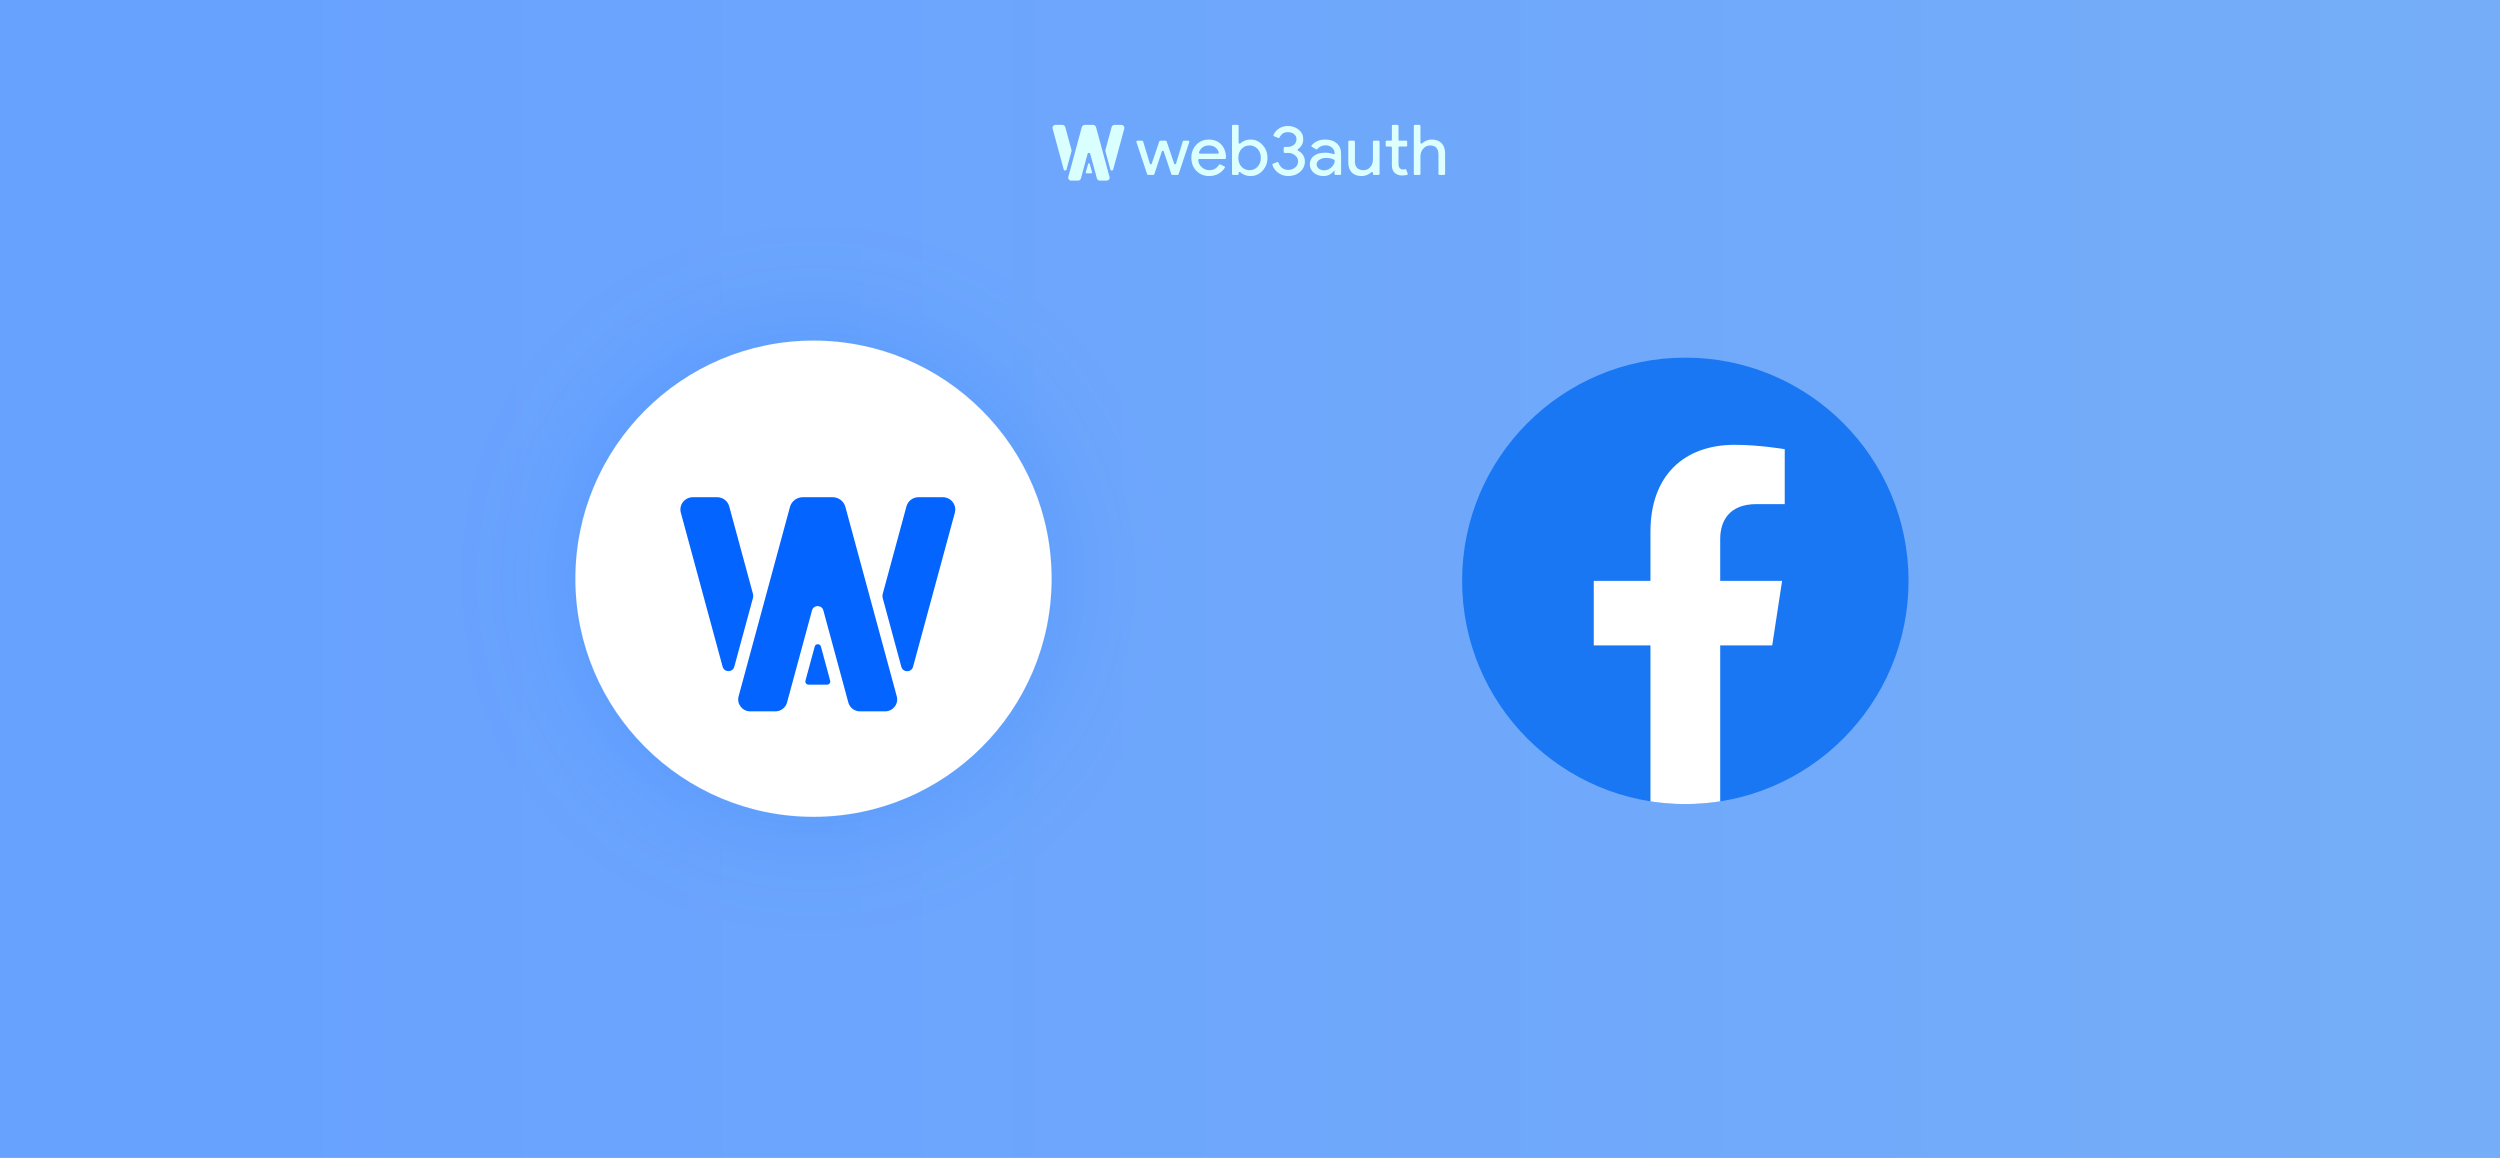
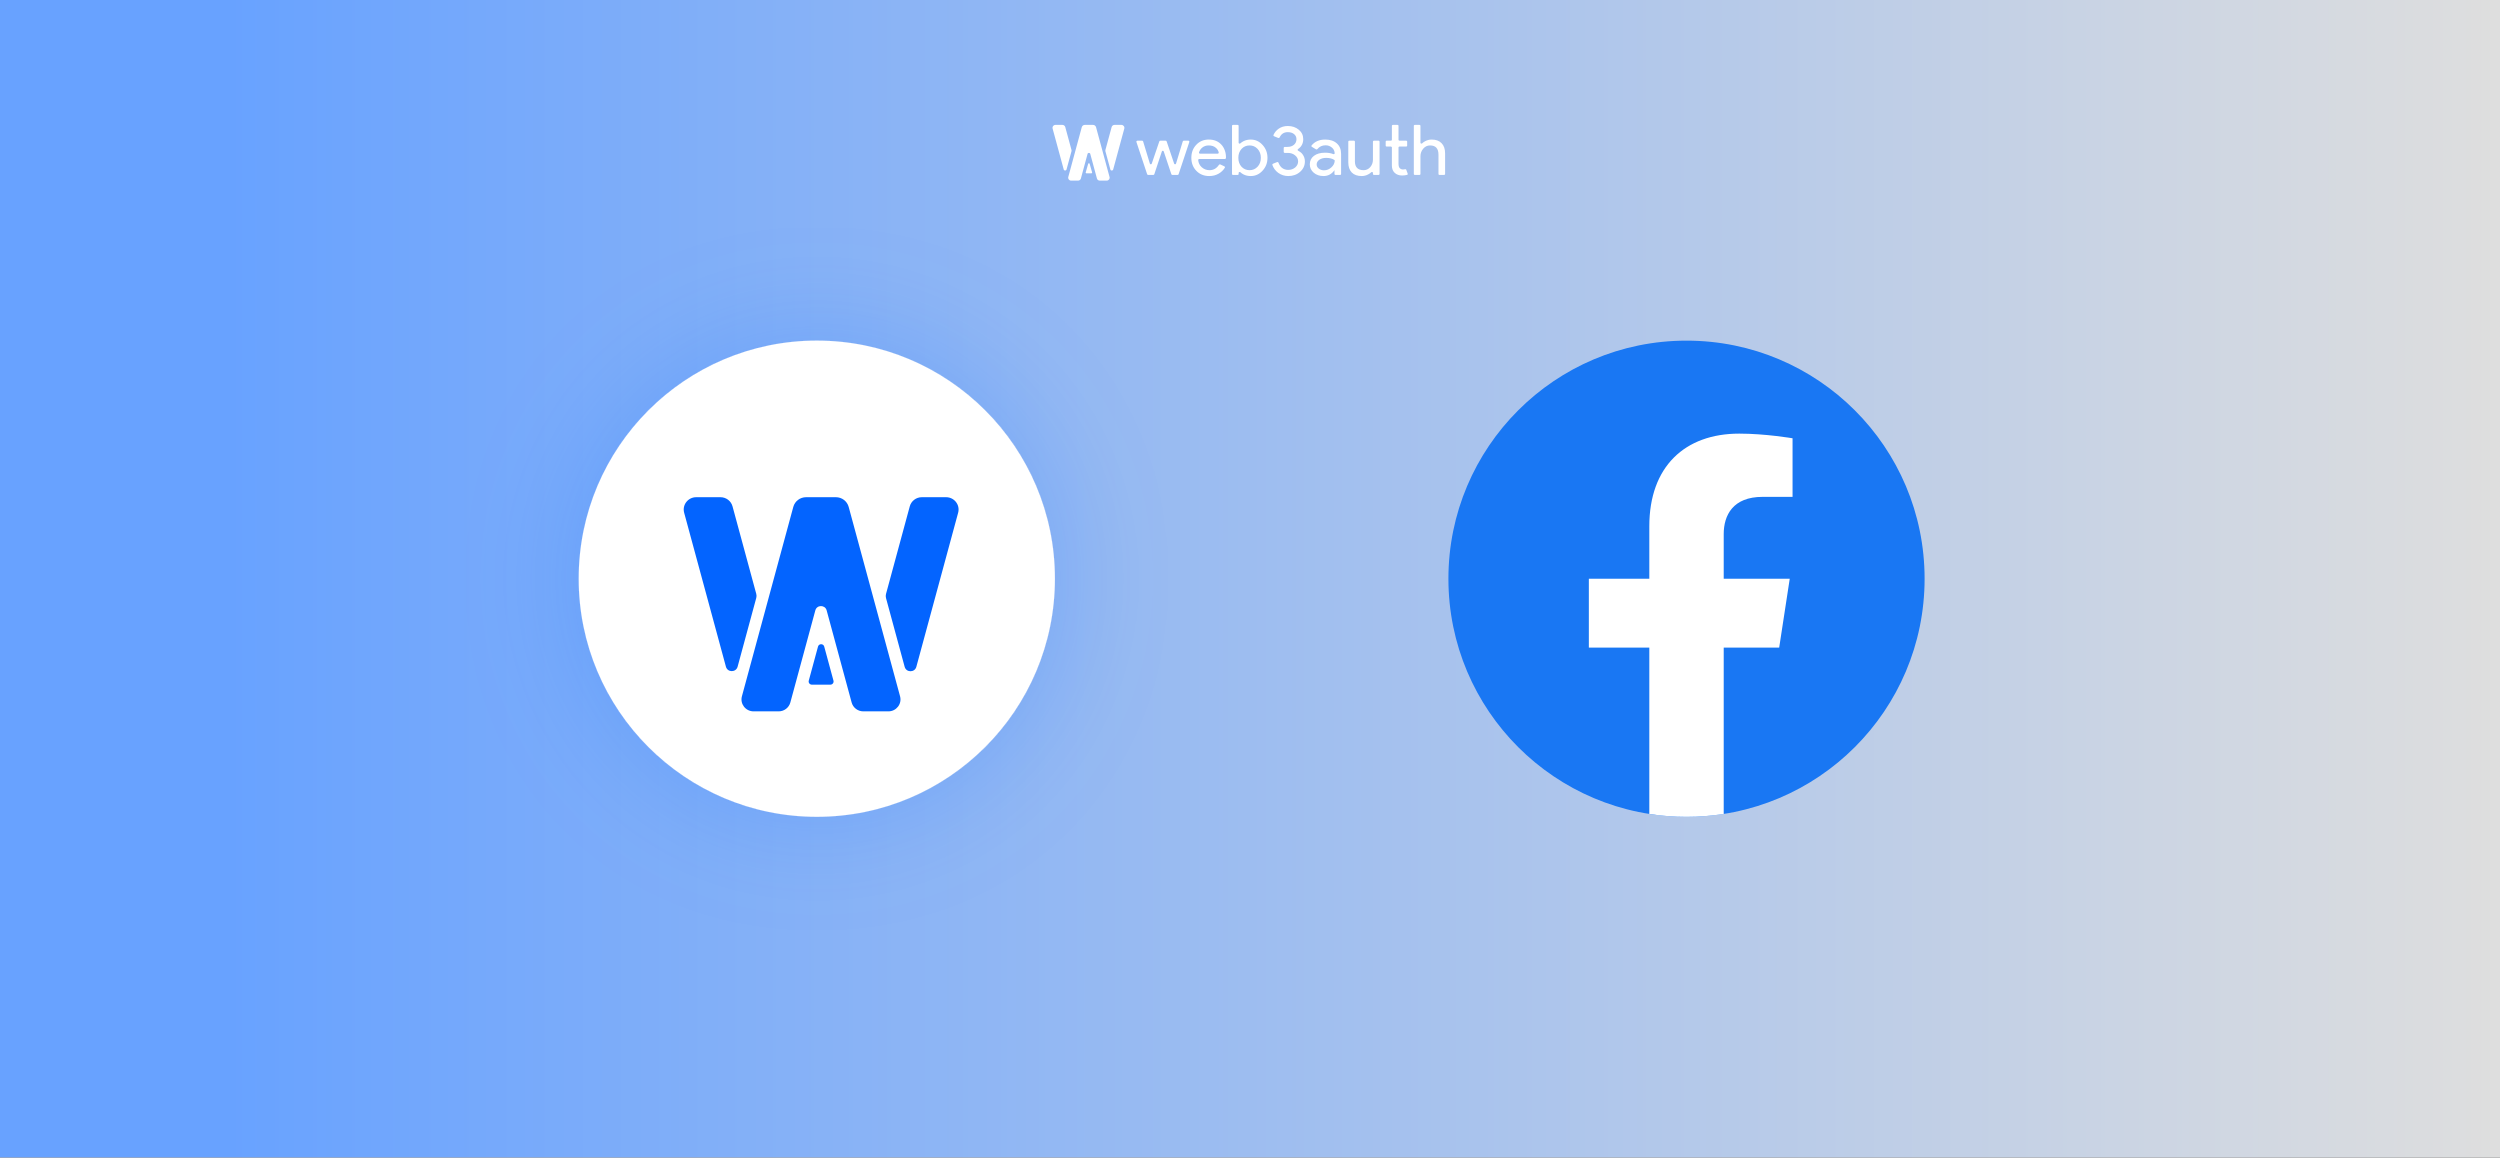
<svg xmlns="http://www.w3.org/2000/svg" width="756" height="350" viewBox="0 0 756 350" fill="none">
  <rect width="756" height="350" fill="black" />
  <rect width="756" height="350" fill="white" />
  <rect width="756" height="350" fill="url(#paint0_linear_1149_242931)" fill-opacity="0.6" />
  <g style="mix-blend-mode:overlay">
-     <path fill-rule="evenodd" clip-rule="evenodd" d="M378.205 53.237C377.421 53.237 376.701 53.075 376.048 52.751C375.679 52.564 375.358 52.342 375.086 52.084C374.914 51.922 374.565 52.032 374.565 52.265V52.613C374.565 52.771 374.433 52.899 374.27 52.899H372.855C372.692 52.899 372.56 52.771 372.56 52.613V38.05C372.56 37.892 372.692 37.764 372.855 37.764H374.264C374.427 37.764 374.559 37.892 374.559 38.05V43.175C374.559 43.408 374.908 43.52 375.081 43.357C375.355 43.099 375.678 42.877 376.048 42.69C376.701 42.365 377.421 42.203 378.205 42.203C379.615 42.203 380.806 42.739 381.78 43.81C382.783 44.895 383.284 46.198 383.284 47.72C383.284 49.256 382.783 50.56 381.78 51.631C380.806 52.702 379.615 53.237 378.205 53.237ZM377.878 51.462C378.837 51.462 379.644 51.109 380.298 50.405C380.952 49.714 381.279 48.819 381.279 47.72C381.279 46.635 380.952 45.74 380.298 45.036C379.644 44.331 378.837 43.979 377.878 43.979C376.905 43.979 376.091 44.331 375.437 45.036C374.798 45.74 374.478 46.635 374.478 47.72C374.478 48.819 374.798 49.721 375.437 50.426C376.091 51.117 376.905 51.462 377.878 51.462ZM365.67 53.237C364.1 53.237 362.807 52.716 361.79 51.673C360.773 50.63 360.264 49.313 360.264 47.72C360.264 46.142 360.758 44.831 361.746 43.789C362.735 42.732 363.999 42.203 365.539 42.203C367.123 42.203 368.38 42.704 369.31 43.704C370.312 44.751 370.791 46.325 370.728 47.757C370.72 47.941 370.56 48.08 370.371 48.08H362.673C362.476 48.08 362.316 48.238 362.337 48.428C362.428 49.283 362.769 49.984 363.359 50.532C364.028 51.152 364.827 51.462 365.757 51.462C366.943 51.462 367.892 50.928 368.603 49.86C368.698 49.718 368.887 49.66 369.045 49.734L370.243 50.301C370.412 50.381 370.48 50.581 370.382 50.737C369.919 51.473 369.307 52.06 368.547 52.498C367.704 52.991 366.745 53.237 365.67 53.237ZM362.582 46.065C362.511 46.271 362.678 46.473 362.903 46.473H368.212C368.416 46.473 368.579 46.303 368.538 46.109C368.419 45.552 368.131 45.082 367.675 44.698C367.137 44.218 366.411 43.979 365.495 43.979C364.74 43.979 364.086 44.204 363.534 44.655C363.096 45.023 362.779 45.492 362.582 46.065ZM359.65 42.939C359.715 42.743 359.564 42.542 359.351 42.542H357.967C357.828 42.542 357.706 42.63 357.667 42.76L355.625 49.479C355.544 49.749 355.152 49.754 355.062 49.487L352.79 42.751C352.748 42.626 352.628 42.542 352.493 42.542H350.876C350.741 42.542 350.621 42.626 350.578 42.75L348.286 49.492C348.196 49.758 347.805 49.752 347.723 49.483L345.681 42.76C345.641 42.63 345.519 42.542 345.38 42.542H343.952C343.74 42.542 343.589 42.743 343.654 42.939L346.896 52.688C346.937 52.814 347.058 52.899 347.194 52.899H348.764C348.9 52.899 349.021 52.814 349.063 52.688L351.35 45.794C351.438 45.53 351.823 45.529 351.912 45.794L354.219 52.689C354.261 52.814 354.381 52.899 354.517 52.899H356.11C356.246 52.899 356.366 52.814 356.408 52.688L359.65 42.939ZM421.777 52.286C422.358 52.808 423.085 53.068 423.957 53.068C424.534 53.068 425.051 53.006 425.508 52.88C425.665 52.837 425.744 52.674 425.69 52.526L425.262 51.352C425.204 51.195 425.021 51.119 424.857 51.169C424.812 51.183 424.766 51.196 424.719 51.208C424.574 51.236 424.422 51.25 424.262 51.25C423.913 51.25 423.601 51.131 423.324 50.891C423.048 50.637 422.91 50.165 422.91 49.475V44.603C422.91 44.445 423.042 44.317 423.205 44.317H425.231C425.394 44.317 425.526 44.189 425.526 44.031V42.828C425.526 42.67 425.394 42.542 425.231 42.542H423.205C423.042 42.542 422.91 42.413 422.91 42.255V38.05C422.91 37.892 422.778 37.764 422.615 37.764H421.2C421.037 37.764 420.905 37.892 420.905 38.05V42.255C420.905 42.413 420.773 42.542 420.61 42.542H419.326C419.163 42.542 419.031 42.67 419.031 42.828V44.031C419.031 44.189 419.163 44.317 419.326 44.317H420.61C420.773 44.317 420.905 44.445 420.905 44.603V50.109C420.92 51.039 421.21 51.765 421.777 52.286ZM393.139 51.969C394.113 51.124 394.6 50.067 394.6 48.798C394.6 48.023 394.375 47.326 393.924 46.706C393.717 46.411 393.419 46.036 392.546 45.561C392.361 45.461 392.356 45.194 392.531 45.078C393.576 44.383 394.098 43.331 394.098 42.098C394.098 40.928 393.655 39.977 392.769 39.244C391.868 38.483 390.756 38.103 389.434 38.103C388.373 38.103 387.451 38.377 386.666 38.927C385.967 39.417 385.446 40.041 385.105 40.799C385.034 40.956 385.115 41.136 385.278 41.202L386.517 41.711C386.693 41.783 386.893 41.697 386.972 41.529C387.46 40.485 388.281 39.963 389.434 39.963C390.219 39.963 390.851 40.16 391.33 40.555C391.81 40.949 392.05 41.464 392.05 42.098C392.05 42.788 391.795 43.352 391.287 43.789C390.778 44.212 390.124 44.423 389.325 44.423H388.524C388.34 44.423 388.192 44.567 388.192 44.745V45.919C388.192 46.097 388.34 46.241 388.524 46.241H389.478C390.32 46.241 391.04 46.487 391.636 46.98C392.246 47.474 392.551 48.08 392.551 48.798C392.551 49.517 392.26 50.13 391.679 50.637C391.083 51.131 390.379 51.377 389.565 51.377C388.824 51.377 388.184 51.166 387.647 50.743C387.202 50.371 386.862 49.867 386.627 49.229C386.56 49.047 386.351 48.948 386.168 49.023L384.955 49.513C384.8 49.575 384.716 49.742 384.771 49.896C385.11 50.857 385.698 51.646 386.535 52.265C387.436 52.913 388.446 53.237 389.565 53.237C390.989 53.237 392.18 52.815 393.139 51.969ZM398.158 49.728C398.158 49.165 398.427 48.693 398.964 48.312C399.517 47.932 400.2 47.742 401.013 47.742C402.057 47.742 402.886 47.95 403.5 48.367C403.583 48.424 403.63 48.518 403.625 48.616C403.585 49.368 403.252 50.028 402.626 50.595C401.972 51.201 401.224 51.504 400.381 51.504C399.785 51.504 399.262 51.335 398.812 50.997C398.376 50.658 398.158 50.236 398.158 49.728ZM404.261 43.366C403.404 42.591 402.234 42.203 400.752 42.203C398.965 42.203 397.588 42.799 396.62 43.992C396.516 44.12 396.555 44.305 396.698 44.392L397.963 45.165C398.096 45.246 398.271 45.21 398.37 45.091C399.005 44.321 399.835 43.937 400.861 43.937C401.602 43.937 402.248 44.176 402.801 44.655C403.356 45.123 403.553 45.686 403.609 46.321C403.629 46.539 403.383 46.681 403.174 46.596C402.484 46.317 401.655 46.177 400.686 46.177C399.291 46.177 398.172 46.494 397.33 47.129C396.501 47.763 396.087 48.615 396.087 49.686C396.087 50.701 396.48 51.546 397.264 52.223C398.064 52.899 399.052 53.237 400.229 53.237C401.609 53.237 402.713 52.645 403.542 51.462V52.613C403.542 52.771 403.674 52.899 403.837 52.899H405.252C405.415 52.899 405.547 52.771 405.547 52.613V46.516C405.547 45.177 405.118 44.127 404.261 43.366ZM417.181 52.595C417.181 52.763 417.04 52.899 416.867 52.899H415.489C415.316 52.899 415.176 52.763 415.176 52.595V52.256C415.176 52.036 414.834 51.931 414.673 52.085C414.42 52.326 414.115 52.541 413.759 52.73C413.134 53.068 412.48 53.237 411.797 53.237C410.489 53.237 409.479 52.878 408.767 52.159C408.07 51.426 407.721 50.391 407.721 49.052V42.846C407.721 42.678 407.862 42.542 408.035 42.542H409.413C409.586 42.542 409.727 42.678 409.727 42.846V48.925C409.77 50.616 410.649 51.462 412.364 51.462C413.163 51.462 413.831 51.152 414.369 50.532C414.907 49.898 415.176 49.144 415.176 48.27V42.846C415.176 42.678 415.316 42.542 415.489 42.542H416.867C417.04 42.542 417.181 42.678 417.181 42.846V52.595ZM427.54 38.05C427.54 37.892 427.672 37.764 427.835 37.764H429.25C429.413 37.764 429.545 37.892 429.545 38.05V43.185C429.545 43.404 429.886 43.508 430.046 43.354C430.294 43.113 430.592 42.899 430.94 42.711C431.579 42.373 432.24 42.203 432.923 42.203C434.231 42.203 435.234 42.57 435.931 43.303C436.643 44.021 436.999 45.05 436.999 46.389V52.613C436.999 52.771 436.867 52.899 436.704 52.899H435.289C435.126 52.899 434.994 52.771 434.994 52.613V46.769C434.994 44.909 434.144 43.979 432.444 43.979C431.63 43.979 430.94 44.31 430.373 44.972C429.821 45.621 429.545 46.382 429.545 47.255V52.613C429.545 52.771 429.413 52.899 429.25 52.899H427.835C427.672 52.899 427.54 52.771 427.54 52.613V38.05Z" fill="white" />
+     <path fill-rule="evenodd" clip-rule="evenodd" d="M378.205 53.237C377.421 53.237 376.701 53.075 376.048 52.751C375.679 52.564 375.358 52.342 375.086 52.084C374.914 51.922 374.565 52.032 374.565 52.265V52.613C374.565 52.771 374.433 52.899 374.27 52.899H372.855C372.692 52.899 372.56 52.771 372.56 52.613V38.05C372.56 37.892 372.692 37.764 372.855 37.764H374.264C374.427 37.764 374.559 37.892 374.559 38.05V43.175C374.559 43.408 374.908 43.52 375.081 43.357C375.355 43.099 375.678 42.877 376.048 42.69C376.701 42.365 377.421 42.203 378.205 42.203C379.615 42.203 380.806 42.739 381.78 43.81C382.783 44.895 383.284 46.198 383.284 47.72C383.284 49.256 382.783 50.56 381.78 51.631C380.806 52.702 379.615 53.237 378.205 53.237ZM377.878 51.462C378.837 51.462 379.644 51.109 380.298 50.405C380.952 49.714 381.279 48.819 381.279 47.72C381.279 46.635 380.952 45.74 380.298 45.036C379.644 44.331 378.837 43.979 377.878 43.979C376.905 43.979 376.091 44.331 375.437 45.036C374.798 45.74 374.478 46.635 374.478 47.72C374.478 48.819 374.798 49.721 375.437 50.426C376.091 51.117 376.905 51.462 377.878 51.462ZM365.67 53.237C364.1 53.237 362.807 52.716 361.79 51.673C360.773 50.63 360.264 49.313 360.264 47.72C360.264 46.142 360.758 44.831 361.746 43.789C362.735 42.732 363.999 42.203 365.539 42.203C367.123 42.203 368.38 42.704 369.31 43.704C370.312 44.751 370.791 46.325 370.728 47.757C370.72 47.941 370.56 48.08 370.371 48.08H362.673C362.476 48.08 362.316 48.238 362.337 48.428C362.428 49.283 362.769 49.984 363.359 50.532C364.028 51.152 364.827 51.462 365.757 51.462C366.943 51.462 367.892 50.928 368.603 49.86C368.698 49.718 368.887 49.66 369.045 49.734L370.243 50.301C370.412 50.381 370.48 50.581 370.382 50.737C369.919 51.473 369.307 52.06 368.547 52.498C367.704 52.991 366.745 53.237 365.67 53.237ZM362.582 46.065C362.511 46.271 362.678 46.473 362.903 46.473H368.212C368.416 46.473 368.579 46.303 368.538 46.109C368.419 45.552 368.131 45.082 367.675 44.698C367.137 44.218 366.411 43.979 365.495 43.979C364.74 43.979 364.086 44.204 363.534 44.655C363.096 45.023 362.779 45.492 362.582 46.065ZM359.65 42.939C359.715 42.743 359.564 42.542 359.351 42.542H357.967C357.828 42.542 357.706 42.63 357.667 42.76L355.625 49.479C355.544 49.749 355.152 49.754 355.062 49.487L352.79 42.751C352.748 42.626 352.628 42.542 352.493 42.542H350.876C350.741 42.542 350.621 42.626 350.578 42.75L348.286 49.492C348.196 49.758 347.805 49.752 347.723 49.483L345.681 42.76C345.641 42.63 345.519 42.542 345.38 42.542H343.952C343.74 42.542 343.589 42.743 343.654 42.939L346.896 52.688C346.937 52.814 347.058 52.899 347.194 52.899H348.764C348.9 52.899 349.021 52.814 349.063 52.688L351.35 45.794C351.438 45.53 351.823 45.529 351.912 45.794L354.219 52.689C354.261 52.814 354.381 52.899 354.517 52.899H356.11C356.246 52.899 356.366 52.814 356.408 52.688L359.65 42.939ZM421.777 52.286C422.358 52.808 423.085 53.068 423.957 53.068C424.534 53.068 425.051 53.006 425.508 52.88C425.665 52.837 425.744 52.674 425.69 52.526L425.262 51.352C425.204 51.195 425.021 51.119 424.857 51.169C424.812 51.183 424.766 51.196 424.719 51.208C424.574 51.236 424.422 51.25 424.262 51.25C423.913 51.25 423.601 51.131 423.324 50.891C423.048 50.637 422.91 50.165 422.91 49.475V44.603C422.91 44.445 423.042 44.317 423.205 44.317H425.231C425.394 44.317 425.526 44.189 425.526 44.031V42.828C425.526 42.67 425.394 42.542 425.231 42.542H423.205C423.042 42.542 422.91 42.413 422.91 42.255V38.05C422.91 37.892 422.778 37.764 422.615 37.764H421.2C421.037 37.764 420.905 37.892 420.905 38.05V42.255C420.905 42.413 420.773 42.542 420.61 42.542H419.326C419.163 42.542 419.031 42.67 419.031 42.828V44.031C419.031 44.189 419.163 44.317 419.326 44.317H420.61C420.773 44.317 420.905 44.445 420.905 44.603V50.109C420.92 51.039 421.21 51.765 421.777 52.286ZM393.139 51.969C394.113 51.124 394.6 50.067 394.6 48.798C394.6 48.023 394.375 47.326 393.924 46.706C393.717 46.411 393.419 46.036 392.546 45.561C392.361 45.461 392.356 45.194 392.531 45.078C393.576 44.383 394.098 43.331 394.098 42.098C394.098 40.928 393.655 39.977 392.769 39.244C391.868 38.483 390.756 38.103 389.434 38.103C388.373 38.103 387.451 38.377 386.666 38.927C385.967 39.417 385.446 40.041 385.105 40.799C385.034 40.956 385.115 41.136 385.278 41.202L386.517 41.711C386.693 41.783 386.893 41.697 386.972 41.529C387.46 40.485 388.281 39.963 389.434 39.963C390.219 39.963 390.851 40.16 391.33 40.555C391.81 40.949 392.05 41.464 392.05 42.098C392.05 42.788 391.795 43.352 391.287 43.789C390.778 44.212 390.124 44.423 389.325 44.423H388.524C388.34 44.423 388.192 44.567 388.192 44.745V45.919C388.192 46.097 388.34 46.241 388.524 46.241H389.478C390.32 46.241 391.04 46.487 391.636 46.98C392.246 47.474 392.551 48.08 392.551 48.798C392.551 49.517 392.26 50.13 391.679 50.637C391.083 51.131 390.379 51.377 389.565 51.377C388.824 51.377 388.184 51.166 387.647 50.743C387.202 50.371 386.862 49.867 386.627 49.229C386.56 49.047 386.351 48.948 386.168 49.023L384.955 49.513C384.8 49.575 384.716 49.742 384.771 49.896C385.11 50.857 385.698 51.646 386.535 52.265C387.436 52.913 388.446 53.237 389.565 53.237C390.989 53.237 392.18 52.815 393.139 51.969ZM398.158 49.728C398.158 49.165 398.427 48.693 398.964 48.312C399.517 47.932 400.2 47.742 401.013 47.742C402.057 47.742 402.886 47.95 403.5 48.367C403.583 48.424 403.63 48.518 403.625 48.616C403.585 49.368 403.252 50.028 402.626 50.595C401.972 51.201 401.224 51.504 400.381 51.504C399.785 51.504 399.262 51.335 398.812 50.997C398.376 50.658 398.158 50.236 398.158 49.728ZM404.261 43.366C403.404 42.591 402.234 42.203 400.752 42.203C398.965 42.203 397.588 42.799 396.62 43.992C396.516 44.12 396.555 44.305 396.698 44.392L397.963 45.165C398.096 45.246 398.272 45.21 398.37 45.091C399.005 44.321 399.835 43.937 400.861 43.937C401.602 43.937 402.248 44.176 402.801 44.655C403.356 45.123 403.553 45.686 403.609 46.321C403.629 46.539 403.383 46.681 403.174 46.596C402.484 46.317 401.655 46.177 400.686 46.177C399.291 46.177 398.172 46.494 397.33 47.129C396.501 47.763 396.087 48.615 396.087 49.686C396.087 50.701 396.48 51.546 397.264 52.223C398.064 52.899 399.052 53.237 400.229 53.237C401.609 53.237 402.713 52.645 403.542 51.462V52.613C403.542 52.771 403.674 52.899 403.837 52.899H405.252C405.415 52.899 405.547 52.771 405.547 52.613V46.516C405.547 45.177 405.118 44.127 404.261 43.366ZM417.181 52.595C417.181 52.763 417.04 52.899 416.867 52.899H415.489C415.316 52.899 415.176 52.763 415.176 52.595V52.256C415.176 52.036 414.834 51.931 414.673 52.085C414.42 52.326 414.115 52.541 413.759 52.73C413.134 53.068 412.48 53.237 411.797 53.237C410.489 53.237 409.479 52.878 408.767 52.159C408.07 51.426 407.721 50.391 407.721 49.052V42.846C407.721 42.678 407.862 42.542 408.035 42.542H409.413C409.586 42.542 409.727 42.678 409.727 42.846V48.925C409.77 50.616 410.649 51.462 412.364 51.462C413.163 51.462 413.831 51.152 414.369 50.532C414.907 49.898 415.176 49.144 415.176 48.27V42.846C415.176 42.678 415.316 42.542 415.489 42.542H416.867C417.04 42.542 417.181 42.678 417.181 42.846V52.595ZM427.54 38.05C427.54 37.892 427.672 37.764 427.835 37.764H429.25C429.413 37.764 429.545 37.892 429.545 38.05V43.185C429.545 43.404 429.886 43.508 430.046 43.354C430.294 43.113 430.592 42.899 430.94 42.711C431.579 42.373 432.24 42.203 432.923 42.203C434.231 42.203 435.234 42.57 435.931 43.303C436.643 44.021 436.999 45.05 436.999 46.389V52.613C436.999 52.771 436.867 52.899 436.704 52.899H435.289C435.126 52.899 434.994 52.771 434.994 52.613V46.769C434.994 44.909 434.144 43.979 432.444 43.979C431.63 43.979 430.94 44.31 430.373 44.972C429.821 45.621 429.545 46.382 429.545 47.255V52.613C429.545 52.771 429.413 52.899 429.25 52.899H427.835C427.672 52.899 427.54 52.771 427.54 52.613V38.05Z" fill="white" />
    <path d="M335.774 51.257C335.891 51.687 336.509 51.687 336.625 51.257L339.986 38.892C340.14 38.323 339.705 37.764 339.107 37.764H337.036C336.624 37.764 336.264 38.036 336.158 38.428L334.263 45.401C334.236 45.498 334.236 45.6 334.263 45.696L335.774 51.257Z" fill="white" />
    <path d="M324.031 45.392C324.057 45.489 324.057 45.59 324.031 45.687L322.52 51.248C322.403 51.678 321.785 51.678 321.668 51.248L318.311 38.892C318.156 38.323 318.591 37.764 319.189 37.764H321.261C321.672 37.764 322.032 38.036 322.139 38.428L324.031 45.392Z" fill="white" />
    <path d="M326.863 53.975C326.761 54.355 326.413 54.619 326.015 54.619H323.895C323.318 54.619 322.898 54.077 323.047 53.526L327.127 38.468C327.24 38.052 327.62 37.764 328.055 37.764H330.52C330.955 37.764 331.335 38.052 331.448 38.468L335.528 53.526C335.677 54.077 335.257 54.619 334.68 54.619H332.559C332.162 54.619 331.814 54.355 331.711 53.975L329.698 46.544C329.586 46.129 328.989 46.129 328.877 46.544L326.863 53.975Z" fill="white" />
    <path d="M328.543 52.408C328.391 52.408 328.281 52.273 328.32 52.136L329.065 49.529C329.126 49.316 329.449 49.316 329.51 49.529L330.255 52.136C330.294 52.273 330.184 52.408 330.032 52.408H328.543Z" fill="white" />
  </g>
  <g filter="url(#filter0_d_1149_242931)">
-     <rect x="174" y="103" width="144" height="144" rx="72" fill="white" />
-     <path fill-rule="evenodd" clip-rule="evenodd" d="M243.569 205.835C243.403 206.444 243.869 207.043 244.508 207.043H250.104C250.743 207.043 251.208 206.444 251.043 205.835L248.245 195.52C247.987 194.571 246.625 194.571 246.367 195.52L243.569 205.835Z" fill="#0364FF" />
-     <path fill-rule="evenodd" clip-rule="evenodd" d="M237.997 212.438C237.568 214.017 236.119 215.116 234.463 215.116H226.887C224.482 215.116 222.731 212.862 223.353 210.567L238.894 153.285C239.363 151.557 240.948 150.355 242.759 150.355H251.775C253.586 150.355 255.171 151.557 255.64 153.285L271.181 210.567C271.803 212.862 270.052 215.116 267.647 215.116H260.071C258.415 215.116 256.966 214.017 256.537 212.438L248.979 184.577C248.51 182.847 246.024 182.847 245.555 184.577L237.997 212.438Z" fill="#0364FF" />
-     <path fill-rule="evenodd" clip-rule="evenodd" d="M276.102 201.644C275.617 203.429 273.052 203.429 272.568 201.644L266.926 180.848C266.817 180.446 266.817 180.022 266.926 179.62L274.116 153.117C274.558 151.488 276.053 150.355 277.761 150.355H285.099C287.58 150.355 289.386 152.68 288.744 155.046L276.102 201.644ZM227.695 180.813C227.804 180.411 227.804 179.988 227.695 179.585L220.514 153.117C220.072 151.488 218.577 150.355 216.87 150.355H209.531C207.05 150.355 205.244 152.68 205.886 155.046L218.519 201.609C219.003 203.394 221.568 203.394 222.053 201.609L227.695 180.813Z" fill="#0364FF" />
+     <rect x="175" y="103" width="144" height="144" rx="72" fill="white" />
+     <path fill-rule="evenodd" clip-rule="evenodd" d="M244.569 205.835C244.403 206.444 244.869 207.043 245.508 207.043H251.104C251.743 207.043 252.208 206.444 252.043 205.835L249.245 195.52C248.987 194.571 247.625 194.571 247.367 195.52L244.569 205.835Z" fill="#0364FF" />
+     <path fill-rule="evenodd" clip-rule="evenodd" d="M238.997 212.438C238.568 214.017 237.119 215.116 235.463 215.116H227.887C225.482 215.116 223.731 212.862 224.353 210.567L239.894 153.285C240.363 151.557 241.948 150.355 243.759 150.355H252.775C254.586 150.355 256.171 151.557 256.64 153.285L272.181 210.567C272.803 212.862 271.052 215.116 268.647 215.116H261.071C259.415 215.116 257.966 214.017 257.537 212.438L249.979 184.577C249.51 182.847 247.024 182.847 246.555 184.577L238.997 212.438Z" fill="#0364FF" />
+     <path fill-rule="evenodd" clip-rule="evenodd" d="M277.102 201.644C276.617 203.429 274.052 203.429 273.568 201.644L267.926 180.848C267.817 180.446 267.817 180.022 267.926 179.62L275.116 153.117C275.558 151.488 277.053 150.355 278.761 150.355H286.099C288.58 150.355 290.386 152.68 289.744 155.046L277.102 201.644ZM228.695 180.813C228.804 180.411 228.804 179.988 228.695 179.585L221.514 153.117C221.072 151.488 219.577 150.355 217.87 150.355H210.531C208.05 150.355 206.244 152.68 206.886 155.046L219.519 201.609C220.003 203.394 222.568 203.394 223.053 201.609L228.695 180.813Z" fill="#0364FF" />
  </g>
  <g clip-path="url(#clip0_1149_242931)">
-     <path d="M509.643 243.15C546.922 243.15 577.143 212.93 577.143 175.65C577.143 138.371 546.922 108.15 509.643 108.15C472.363 108.15 442.143 138.371 442.143 175.65C442.143 212.93 472.363 243.15 509.643 243.15Z" fill="#1977F3" />
-     <path d="M535.919 195.168L538.909 175.652H520.19V162.989C520.19 157.654 522.801 152.443 531.192 152.443H539.706V135.831C539.706 135.831 531.98 134.512 524.595 134.512C509.179 134.512 499.098 143.852 499.098 160.777V175.652H481.955V195.168H499.098V242.335C502.534 242.876 506.056 243.152 509.644 243.152C513.232 243.152 516.754 242.867 520.19 242.335V195.168H535.919Z" fill="white" />
+     <path d="M510 247.008C549.764 247.008 582 214.772 582 175.008C582 135.243 549.764 103.008 510 103.008C470.235 103.008 438 135.243 438 175.008C438 214.772 470.235 247.008 510 247.008Z" fill="#1977F3" />
+     <path d="M538.028 195.827L541.218 175.009H521.251V161.502C521.251 155.812 524.035 150.253 532.986 150.253H542.068V132.534C542.068 132.534 533.826 131.127 525.949 131.127C509.506 131.127 498.753 141.09 498.753 159.143V175.009H480.467V195.827H498.753V246.139C502.418 246.716 506.175 247.009 510.002 247.009C513.829 247.009 517.586 246.706 521.251 246.139V195.827H538.028Z" fill="white" />
  </g>
  <defs>
-     <filter id="filter0_d_1149_242931" x="140" y="69" width="212" height="212" filterUnits="userSpaceOnUse" color-interpolation-filters="sRGB">
+     <filter id="filter0_d_1149_242931" x="141" y="69" width="212" height="212" filterUnits="userSpaceOnUse" color-interpolation-filters="sRGB">
      <feFlood flood-opacity="0" result="BackgroundImageFix" />
      <feColorMatrix in="SourceAlpha" type="matrix" values="0 0 0 0 0 0 0 0 0 0 0 0 0 0 0 0 0 0 127 0" result="hardAlpha" />
      <feOffset />
      <feGaussianBlur stdDeviation="17" />
      <feComposite in2="hardAlpha" operator="out" />
      <feColorMatrix type="matrix" values="0 0 0 0 0.012 0 0 0 0 0.392 0 0 0 0 1 0 0 0 0.2 0" />
      <feBlend mode="normal" in2="BackgroundImageFix" result="effect1_dropShadow_1149_242931" />
      <feBlend mode="normal" in="SourceGraphic" in2="effect1_dropShadow_1149_242931" result="shape" />
    </filter>
    <linearGradient id="paint0_linear_1149_242931" x1="0" y1="206.5" x2="756" y2="206.5" gradientUnits="userSpaceOnUse">
      <stop offset="0.089" stop-color="#0364FF" />
-       <stop offset="1" stop-color="#1977F3" />
+       <stop offset="1" stop-color="#C8C8C8" />
    </linearGradient>
    <clipPath id="clip0_1149_242931">
-       <rect width="135" height="135" fill="white" transform="translate(442.143 108.143)" />
+       <rect width="144" height="144" fill="white" transform="translate(438 103)" />
    </clipPath>
  </defs>
</svg>
